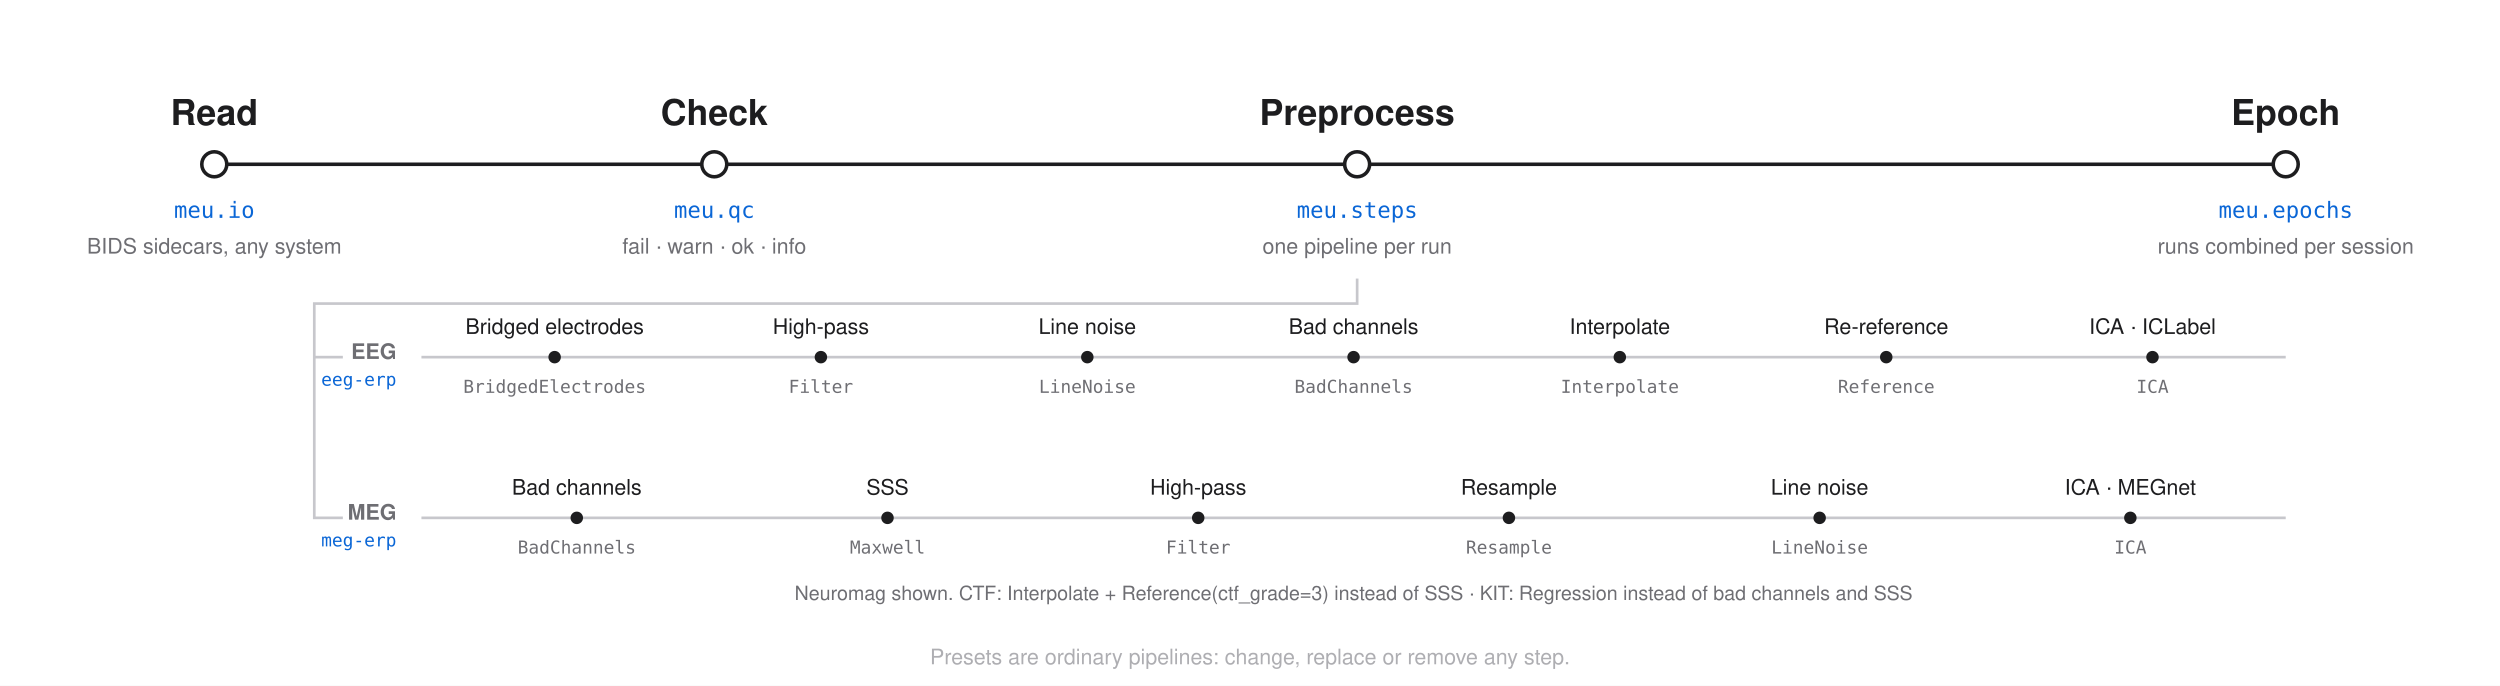
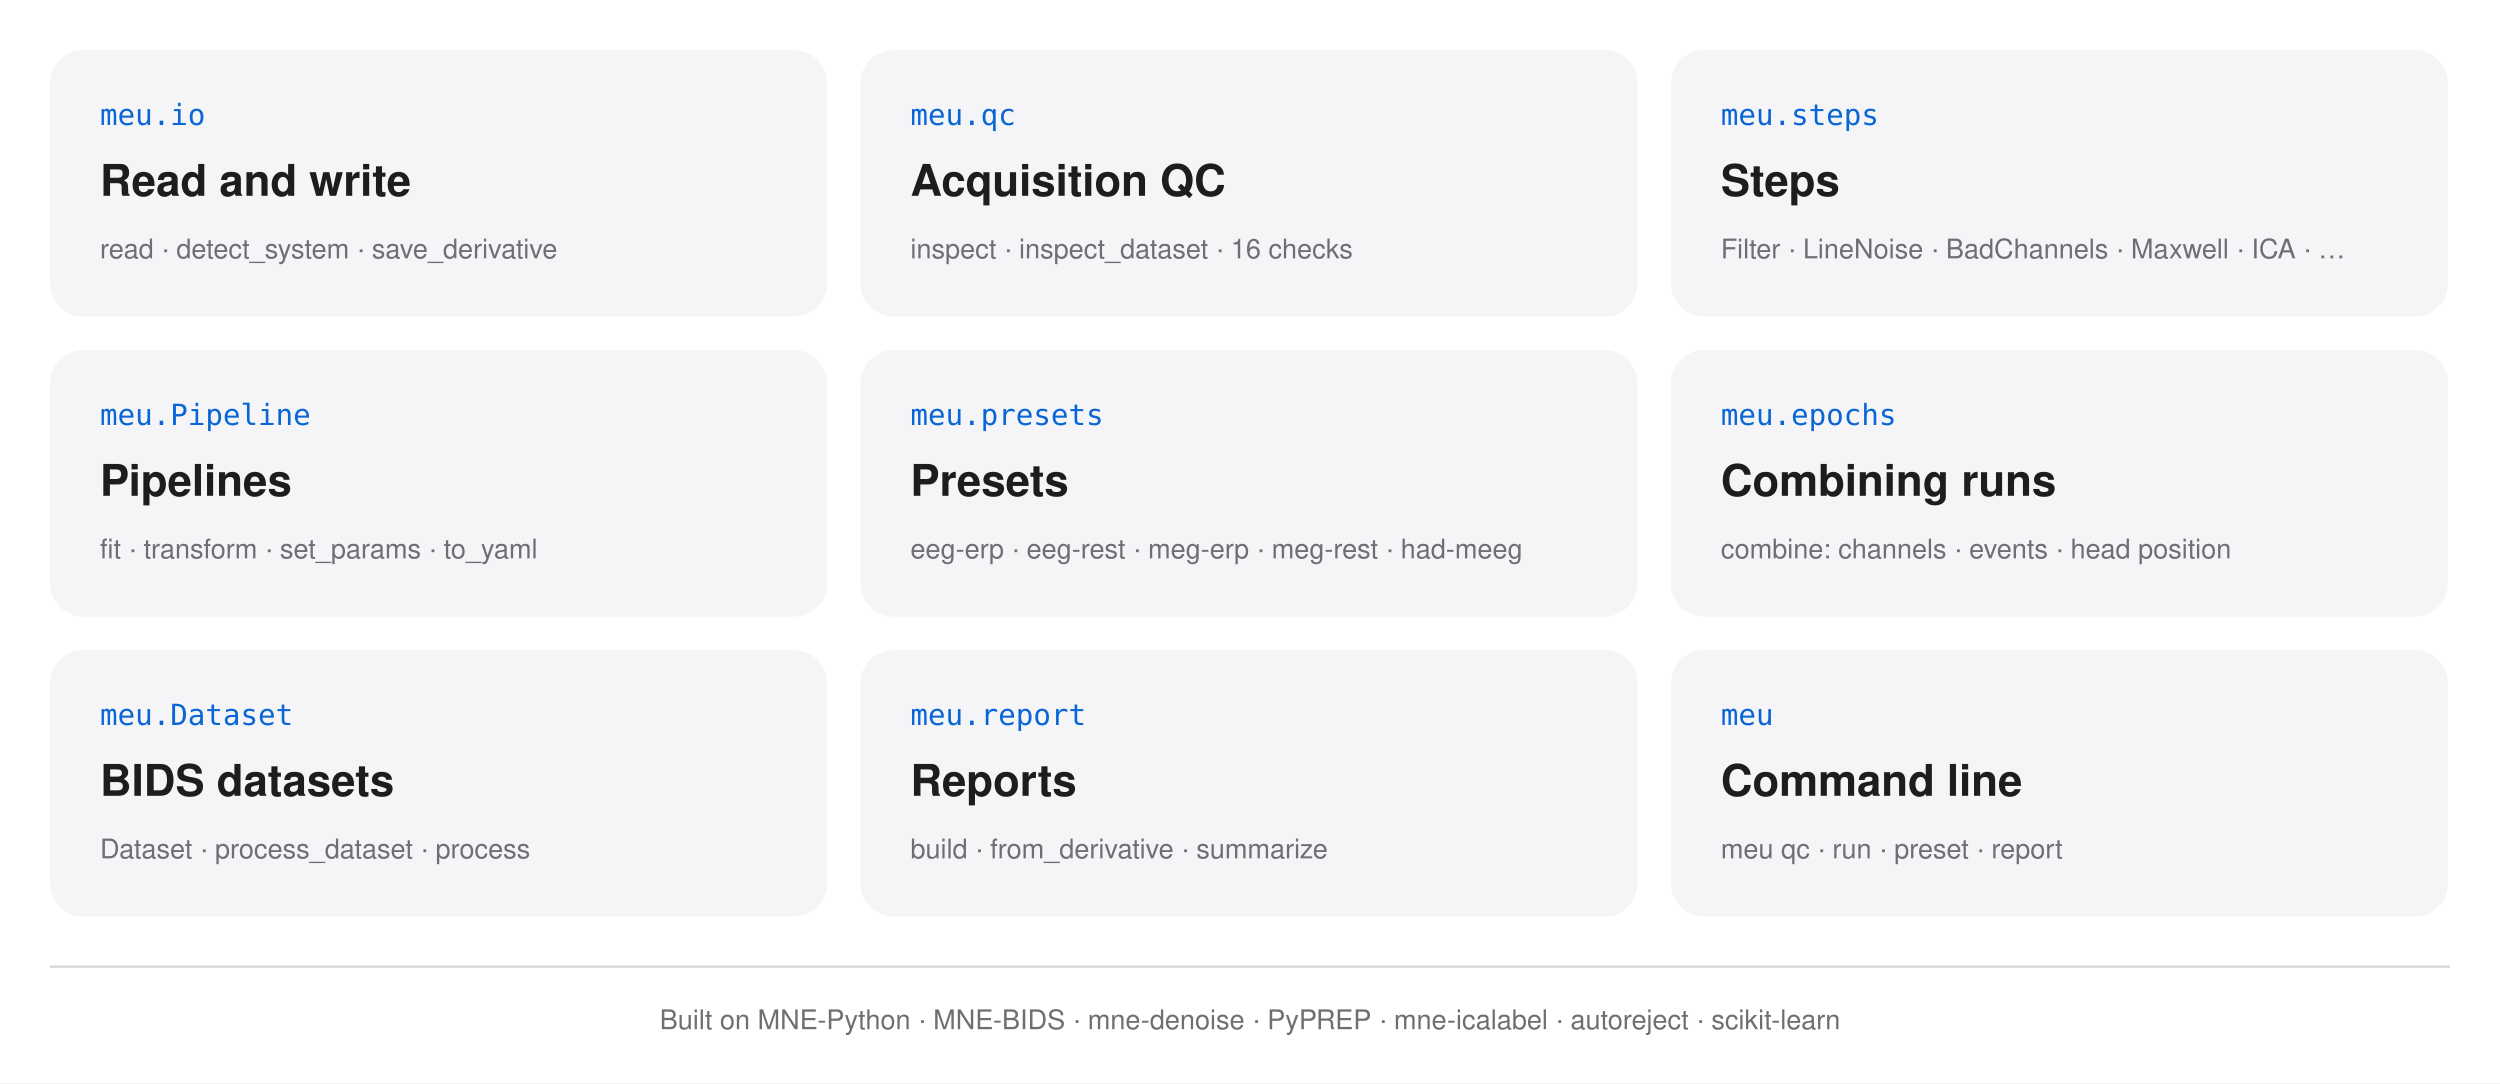
- <svg xmlns="http://www.w3.org/2000/svg" viewBox="0 0 1400 384" width="1400" height="384" role="img" aria-labelledby="title desc">
-   <rect width="1400" height="384" fill="white" />
-   <path d="M120,92 H1280" stroke="#1d1d1f" stroke-width="2" />
-   <circle cx="120" cy="92" r="7" fill="white" stroke="#1d1d1f" stroke-width="2" />
-   <text x="120.0" y="70.0" font-family="'Helvetica Neue', Helvetica, Arial, Inter, sans-serif" font-size="20" font-weight="600" fill="#1d1d1f" text-anchor="middle">Read</text>
-   <text x="120.0" y="122.0" font-family="'SFMono-Regular', Menlo, Consolas, 'DejaVu Sans Mono', monospace" font-size="12.5" font-weight="400" fill="#0a66d6" text-anchor="middle">meu.io</text>
-   <circle cx="400" cy="92" r="7" fill="white" stroke="#1d1d1f" stroke-width="2" />
-   <text x="400.0" y="70.0" font-family="'Helvetica Neue', Helvetica, Arial, Inter, sans-serif" font-size="20" font-weight="600" fill="#1d1d1f" text-anchor="middle">Check</text>
-   <text x="400.0" y="122.0" font-family="'SFMono-Regular', Menlo, Consolas, 'DejaVu Sans Mono', monospace" font-size="12.5" font-weight="400" fill="#0a66d6" text-anchor="middle">meu.qc</text>
-   <circle cx="760" cy="92" r="7" fill="white" stroke="#1d1d1f" stroke-width="2" />
-   <text x="760.0" y="70.0" font-family="'Helvetica Neue', Helvetica, Arial, Inter, sans-serif" font-size="20" font-weight="600" fill="#1d1d1f" text-anchor="middle">Preprocess</text>
-   <text x="760.0" y="122.0" font-family="'SFMono-Regular', Menlo, Consolas, 'DejaVu Sans Mono', monospace" font-size="12.5" font-weight="400" fill="#0a66d6" text-anchor="middle">meu.steps</text>
-   <circle cx="1280" cy="92" r="7" fill="white" stroke="#1d1d1f" stroke-width="2" />
-   <text x="1280.0" y="70.0" font-family="'Helvetica Neue', Helvetica, Arial, Inter, sans-serif" font-size="20" font-weight="600" fill="#1d1d1f" text-anchor="middle">Epoch</text>
-   <text x="1280.0" y="122.0" font-family="'SFMono-Regular', Menlo, Consolas, 'DejaVu Sans Mono', monospace" font-size="12.5" font-weight="400" fill="#0a66d6" text-anchor="middle">meu.epochs</text>
-   <text x="120.0" y="142.0" font-family="'Helvetica Neue', Helvetica, Arial, Inter, sans-serif" font-size="12" font-weight="400" fill="#6e6e73" text-anchor="middle">BIDS sidecars, any system</text>
-   <text x="400.0" y="142.0" font-family="'Helvetica Neue', Helvetica, Arial, Inter, sans-serif" font-size="12" font-weight="400" fill="#6e6e73" text-anchor="middle">fail · warn · ok · info</text>
-   <text x="760.0" y="142.0" font-family="'Helvetica Neue', Helvetica, Arial, Inter, sans-serif" font-size="12" font-weight="400" fill="#6e6e73" text-anchor="middle">one pipeline per run</text>
-   <text x="1280.0" y="142.0" font-family="'Helvetica Neue', Helvetica, Arial, Inter, sans-serif" font-size="12" font-weight="400" fill="#6e6e73" text-anchor="middle">runs combined per session</text>
-   <path d="M236,200 H1280" stroke="#c7c7cc" stroke-width="1.5" />
-   <text x="222.0" y="201.0" font-family="'Helvetica Neue', Helvetica, Arial, Inter, sans-serif" font-size="12" font-weight="600" fill="#6e6e73" text-anchor="end">EEG</text>
-   <text x="222.0" y="216.0" font-family="'SFMono-Regular', Menlo, Consolas, 'DejaVu Sans Mono', monospace" font-size="10" font-weight="400" fill="#0a66d6" text-anchor="end">eeg-erp</text>
-   <circle cx="310.6" cy="200" r="3.5" fill="#1d1d1f" />
-   <text x="310.6" y="187.0" font-family="'Helvetica Neue', Helvetica, Arial, Inter, sans-serif" font-size="12" font-weight="400" fill="#1d1d1f" text-anchor="middle">Bridged electrodes</text>
-   <text x="310.6" y="220.0" font-family="'SFMono-Regular', Menlo, Consolas, 'DejaVu Sans Mono', monospace" font-size="10" font-weight="400" fill="#6e6e73" text-anchor="middle">BridgedElectrodes</text>
-   <circle cx="459.7" cy="200" r="3.5" fill="#1d1d1f" />
-   <text x="459.7" y="187.0" font-family="'Helvetica Neue', Helvetica, Arial, Inter, sans-serif" font-size="12" font-weight="400" fill="#1d1d1f" text-anchor="middle">High-pass</text>
-   <text x="459.7" y="220.0" font-family="'SFMono-Regular', Menlo, Consolas, 'DejaVu Sans Mono', monospace" font-size="10" font-weight="400" fill="#6e6e73" text-anchor="middle">Filter</text>
-   <circle cx="608.9" cy="200" r="3.5" fill="#1d1d1f" />
-   <text x="608.9" y="187.0" font-family="'Helvetica Neue', Helvetica, Arial, Inter, sans-serif" font-size="12" font-weight="400" fill="#1d1d1f" text-anchor="middle">Line noise</text>
-   <text x="608.9" y="220.0" font-family="'SFMono-Regular', Menlo, Consolas, 'DejaVu Sans Mono', monospace" font-size="10" font-weight="400" fill="#6e6e73" text-anchor="middle">LineNoise</text>
-   <circle cx="758.0" cy="200" r="3.5" fill="#1d1d1f" />
-   <text x="758.0" y="187.0" font-family="'Helvetica Neue', Helvetica, Arial, Inter, sans-serif" font-size="12" font-weight="400" fill="#1d1d1f" text-anchor="middle">Bad channels</text>
-   <text x="758.0" y="220.0" font-family="'SFMono-Regular', Menlo, Consolas, 'DejaVu Sans Mono', monospace" font-size="10" font-weight="400" fill="#6e6e73" text-anchor="middle">BadChannels</text>
-   <circle cx="907.1" cy="200" r="3.5" fill="#1d1d1f" />
-   <text x="907.1" y="187.0" font-family="'Helvetica Neue', Helvetica, Arial, Inter, sans-serif" font-size="12" font-weight="400" fill="#1d1d1f" text-anchor="middle">Interpolate</text>
-   <text x="907.1" y="220.0" font-family="'SFMono-Regular', Menlo, Consolas, 'DejaVu Sans Mono', monospace" font-size="10" font-weight="400" fill="#6e6e73" text-anchor="middle">Interpolate</text>
-   <circle cx="1056.3" cy="200" r="3.5" fill="#1d1d1f" />
-   <text x="1056.3" y="187.0" font-family="'Helvetica Neue', Helvetica, Arial, Inter, sans-serif" font-size="12" font-weight="400" fill="#1d1d1f" text-anchor="middle">Re-reference</text>
-   <text x="1056.3" y="220.0" font-family="'SFMono-Regular', Menlo, Consolas, 'DejaVu Sans Mono', monospace" font-size="10" font-weight="400" fill="#6e6e73" text-anchor="middle">Reference</text>
-   <circle cx="1205.4" cy="200" r="3.5" fill="#1d1d1f" />
-   <text x="1205.4" y="187.0" font-family="'Helvetica Neue', Helvetica, Arial, Inter, sans-serif" font-size="12" font-weight="400" fill="#1d1d1f" text-anchor="middle">ICA · ICLabel</text>
-   <text x="1205.4" y="220.0" font-family="'SFMono-Regular', Menlo, Consolas, 'DejaVu Sans Mono', monospace" font-size="10" font-weight="400" fill="#6e6e73" text-anchor="middle">ICA</text>
-   <path d="M236,290 H1280" stroke="#c7c7cc" stroke-width="1.5" />
-   <text x="222.0" y="291.0" font-family="'Helvetica Neue', Helvetica, Arial, Inter, sans-serif" font-size="12" font-weight="600" fill="#6e6e73" text-anchor="end">MEG</text>
-   <text x="222.0" y="306.0" font-family="'SFMono-Regular', Menlo, Consolas, 'DejaVu Sans Mono', monospace" font-size="10" font-weight="400" fill="#0a66d6" text-anchor="end">meg-erp</text>
-   <circle cx="323.0" cy="290" r="3.5" fill="#1d1d1f" />
-   <text x="323.0" y="277.0" font-family="'Helvetica Neue', Helvetica, Arial, Inter, sans-serif" font-size="12" font-weight="400" fill="#1d1d1f" text-anchor="middle">Bad channels</text>
-   <text x="323.0" y="310.0" font-family="'SFMono-Regular', Menlo, Consolas, 'DejaVu Sans Mono', monospace" font-size="10" font-weight="400" fill="#6e6e73" text-anchor="middle">BadChannels</text>
-   <circle cx="497.0" cy="290" r="3.5" fill="#1d1d1f" />
-   <text x="497.0" y="277.0" font-family="'Helvetica Neue', Helvetica, Arial, Inter, sans-serif" font-size="12" font-weight="400" fill="#1d1d1f" text-anchor="middle">SSS</text>
-   <text x="497.0" y="310.0" font-family="'SFMono-Regular', Menlo, Consolas, 'DejaVu Sans Mono', monospace" font-size="10" font-weight="400" fill="#6e6e73" text-anchor="middle">Maxwell</text>
-   <circle cx="671.0" cy="290" r="3.5" fill="#1d1d1f" />
-   <text x="671.0" y="277.0" font-family="'Helvetica Neue', Helvetica, Arial, Inter, sans-serif" font-size="12" font-weight="400" fill="#1d1d1f" text-anchor="middle">High-pass</text>
-   <text x="671.0" y="310.0" font-family="'SFMono-Regular', Menlo, Consolas, 'DejaVu Sans Mono', monospace" font-size="10" font-weight="400" fill="#6e6e73" text-anchor="middle">Filter</text>
-   <circle cx="845.0" cy="290" r="3.5" fill="#1d1d1f" />
-   <text x="845.0" y="277.0" font-family="'Helvetica Neue', Helvetica, Arial, Inter, sans-serif" font-size="12" font-weight="400" fill="#1d1d1f" text-anchor="middle">Resample</text>
-   <text x="845.0" y="310.0" font-family="'SFMono-Regular', Menlo, Consolas, 'DejaVu Sans Mono', monospace" font-size="10" font-weight="400" fill="#6e6e73" text-anchor="middle">Resample</text>
-   <circle cx="1019.0" cy="290" r="3.5" fill="#1d1d1f" />
-   <text x="1019.0" y="277.0" font-family="'Helvetica Neue', Helvetica, Arial, Inter, sans-serif" font-size="12" font-weight="400" fill="#1d1d1f" text-anchor="middle">Line noise</text>
-   <text x="1019.0" y="310.0" font-family="'SFMono-Regular', Menlo, Consolas, 'DejaVu Sans Mono', monospace" font-size="10" font-weight="400" fill="#6e6e73" text-anchor="middle">LineNoise</text>
-   <circle cx="1193.0" cy="290" r="3.5" fill="#1d1d1f" />
-   <text x="1193.0" y="277.0" font-family="'Helvetica Neue', Helvetica, Arial, Inter, sans-serif" font-size="12" font-weight="400" fill="#1d1d1f" text-anchor="middle">ICA · MEGnet</text>
-   <text x="1193.0" y="310.0" font-family="'SFMono-Regular', Menlo, Consolas, 'DejaVu Sans Mono', monospace" font-size="10" font-weight="400" fill="#6e6e73" text-anchor="middle">ICA</text>
-   <path d="M760,156 V170 H176 V290 H192" fill="none" stroke="#c7c7cc" stroke-width="1.5" />
-   <path d="M176,200 H192" stroke="#c7c7cc" stroke-width="1.5" />
-   <text x="758.0" y="336.0" font-family="'Helvetica Neue', Helvetica, Arial, Inter, sans-serif" font-size="11" font-weight="400" fill="#6e6e73" text-anchor="middle">Neuromag shown. CTF: Interpolate + Reference(ctf_grade=3) instead of SSS · KIT: Regression instead of bad channels and SSS</text>
-   <text x="700.0" y="372.0" font-family="'Helvetica Neue', Helvetica, Arial, Inter, sans-serif" font-size="12" font-weight="400" fill="#aeaeb2" text-anchor="middle">Presets are ordinary pipelines: change, replace or remove any step.</text>
+ <svg xmlns="http://www.w3.org/2000/svg" viewBox="0 0 1200 520" width="1200" height="520" role="img" aria-labelledby="title desc">
+   <rect width="1200" height="520" fill="white" />
+   <rect x="24" y="24" width="373" height="128" rx="16" fill="#f5f5f7" />
+   <text x="48" y="60" font-family="'SFMono-Regular', Menlo, Consolas, 'DejaVu Sans Mono', monospace" font-size="14" font-weight="400" fill="#0a66d6" text-anchor="start">meu.io</text>
+   <text x="48" y="94" font-family="'Helvetica Neue', Helvetica, Arial, Inter, sans-serif" font-size="21" font-weight="600" fill="#1d1d1f" text-anchor="start">Read and write</text>
+   <text x="48" y="124" font-family="'Helvetica Neue', Helvetica, Arial, Inter, sans-serif" font-size="13" font-weight="400" fill="#6e6e73" text-anchor="start">read · detect_system · save_derivative</text>
+   <rect x="413" y="24" width="373" height="128" rx="16" fill="#f5f5f7" />
+   <text x="437" y="60" font-family="'SFMono-Regular', Menlo, Consolas, 'DejaVu Sans Mono', monospace" font-size="14" font-weight="400" fill="#0a66d6" text-anchor="start">meu.qc</text>
+   <text x="437" y="94" font-family="'Helvetica Neue', Helvetica, Arial, Inter, sans-serif" font-size="21" font-weight="600" fill="#1d1d1f" text-anchor="start">Acquisition QC</text>
+   <text x="437" y="124" font-family="'Helvetica Neue', Helvetica, Arial, Inter, sans-serif" font-size="13" font-weight="400" fill="#6e6e73" text-anchor="start">inspect · inspect_dataset · 16 checks</text>
+   <rect x="802" y="24" width="373" height="128" rx="16" fill="#f5f5f7" />
+   <text x="826" y="60" font-family="'SFMono-Regular', Menlo, Consolas, 'DejaVu Sans Mono', monospace" font-size="14" font-weight="400" fill="#0a66d6" text-anchor="start">meu.steps</text>
+   <text x="826" y="94" font-family="'Helvetica Neue', Helvetica, Arial, Inter, sans-serif" font-size="21" font-weight="600" fill="#1d1d1f" text-anchor="start">Steps</text>
+   <text x="826" y="124" font-family="'Helvetica Neue', Helvetica, Arial, Inter, sans-serif" font-size="13" font-weight="400" fill="#6e6e73" text-anchor="start">Filter · LineNoise · BadChannels · Maxwell · ICA · …</text>
+   <rect x="24" y="168" width="373" height="128" rx="16" fill="#f5f5f7" />
+   <text x="48" y="204" font-family="'SFMono-Regular', Menlo, Consolas, 'DejaVu Sans Mono', monospace" font-size="14" font-weight="400" fill="#0a66d6" text-anchor="start">meu.Pipeline</text>
+   <text x="48" y="238" font-family="'Helvetica Neue', Helvetica, Arial, Inter, sans-serif" font-size="21" font-weight="600" fill="#1d1d1f" text-anchor="start">Pipelines</text>
+   <text x="48" y="268" font-family="'Helvetica Neue', Helvetica, Arial, Inter, sans-serif" font-size="13" font-weight="400" fill="#6e6e73" text-anchor="start">fit · transform · set_params · to_yaml</text>
+   <rect x="413" y="168" width="373" height="128" rx="16" fill="#f5f5f7" />
+   <text x="437" y="204" font-family="'SFMono-Regular', Menlo, Consolas, 'DejaVu Sans Mono', monospace" font-size="14" font-weight="400" fill="#0a66d6" text-anchor="start">meu.presets</text>
+   <text x="437" y="238" font-family="'Helvetica Neue', Helvetica, Arial, Inter, sans-serif" font-size="21" font-weight="600" fill="#1d1d1f" text-anchor="start">Presets</text>
+   <text x="437" y="268" font-family="'Helvetica Neue', Helvetica, Arial, Inter, sans-serif" font-size="13" font-weight="400" fill="#6e6e73" text-anchor="start">eeg-erp · eeg-rest · meg-erp · meg-rest · had-meeg</text>
+   <rect x="802" y="168" width="373" height="128" rx="16" fill="#f5f5f7" />
+   <text x="826" y="204" font-family="'SFMono-Regular', Menlo, Consolas, 'DejaVu Sans Mono', monospace" font-size="14" font-weight="400" fill="#0a66d6" text-anchor="start">meu.epochs</text>
+   <text x="826" y="238" font-family="'Helvetica Neue', Helvetica, Arial, Inter, sans-serif" font-size="21" font-weight="600" fill="#1d1d1f" text-anchor="start">Combining runs</text>
+   <text x="826" y="268" font-family="'Helvetica Neue', Helvetica, Arial, Inter, sans-serif" font-size="13" font-weight="400" fill="#6e6e73" text-anchor="start">combine: channels · events · head position</text>
+   <rect x="24" y="312" width="373" height="128" rx="16" fill="#f5f5f7" />
+   <text x="48" y="348" font-family="'SFMono-Regular', Menlo, Consolas, 'DejaVu Sans Mono', monospace" font-size="14" font-weight="400" fill="#0a66d6" text-anchor="start">meu.Dataset</text>
+   <text x="48" y="382" font-family="'Helvetica Neue', Helvetica, Arial, Inter, sans-serif" font-size="21" font-weight="600" fill="#1d1d1f" text-anchor="start">BIDS datasets</text>
+   <text x="48" y="412" font-family="'Helvetica Neue', Helvetica, Arial, Inter, sans-serif" font-size="13" font-weight="400" fill="#6e6e73" text-anchor="start">Dataset · process_dataset · process</text>
+   <rect x="413" y="312" width="373" height="128" rx="16" fill="#f5f5f7" />
+   <text x="437" y="348" font-family="'SFMono-Regular', Menlo, Consolas, 'DejaVu Sans Mono', monospace" font-size="14" font-weight="400" fill="#0a66d6" text-anchor="start">meu.report</text>
+   <text x="437" y="382" font-family="'Helvetica Neue', Helvetica, Arial, Inter, sans-serif" font-size="21" font-weight="600" fill="#1d1d1f" text-anchor="start">Reports</text>
+   <text x="437" y="412" font-family="'Helvetica Neue', Helvetica, Arial, Inter, sans-serif" font-size="13" font-weight="400" fill="#6e6e73" text-anchor="start">build · from_derivative · summarize</text>
+   <rect x="802" y="312" width="373" height="128" rx="16" fill="#f5f5f7" />
+   <text x="826" y="348" font-family="'SFMono-Regular', Menlo, Consolas, 'DejaVu Sans Mono', monospace" font-size="14" font-weight="400" fill="#0a66d6" text-anchor="start">meu</text>
+   <text x="826" y="382" font-family="'Helvetica Neue', Helvetica, Arial, Inter, sans-serif" font-size="21" font-weight="600" fill="#1d1d1f" text-anchor="start">Command line</text>
+   <text x="826" y="412" font-family="'Helvetica Neue', Helvetica, Arial, Inter, sans-serif" font-size="13" font-weight="400" fill="#6e6e73" text-anchor="start">meu qc · run · preset · report</text>
+   <path d="M24,464 H1176" stroke="#d2d2d7" stroke-width="1" />
+   <text x="600.0" y="494" font-family="'Helvetica Neue', Helvetica, Arial, Inter, sans-serif" font-size="13" font-weight="400" fill="#6e6e73" text-anchor="middle">Built on MNE-Python · MNE-BIDS · mne-denoise · PyPREP · mne-icalabel · autoreject · scikit-learn</text>
</svg>
